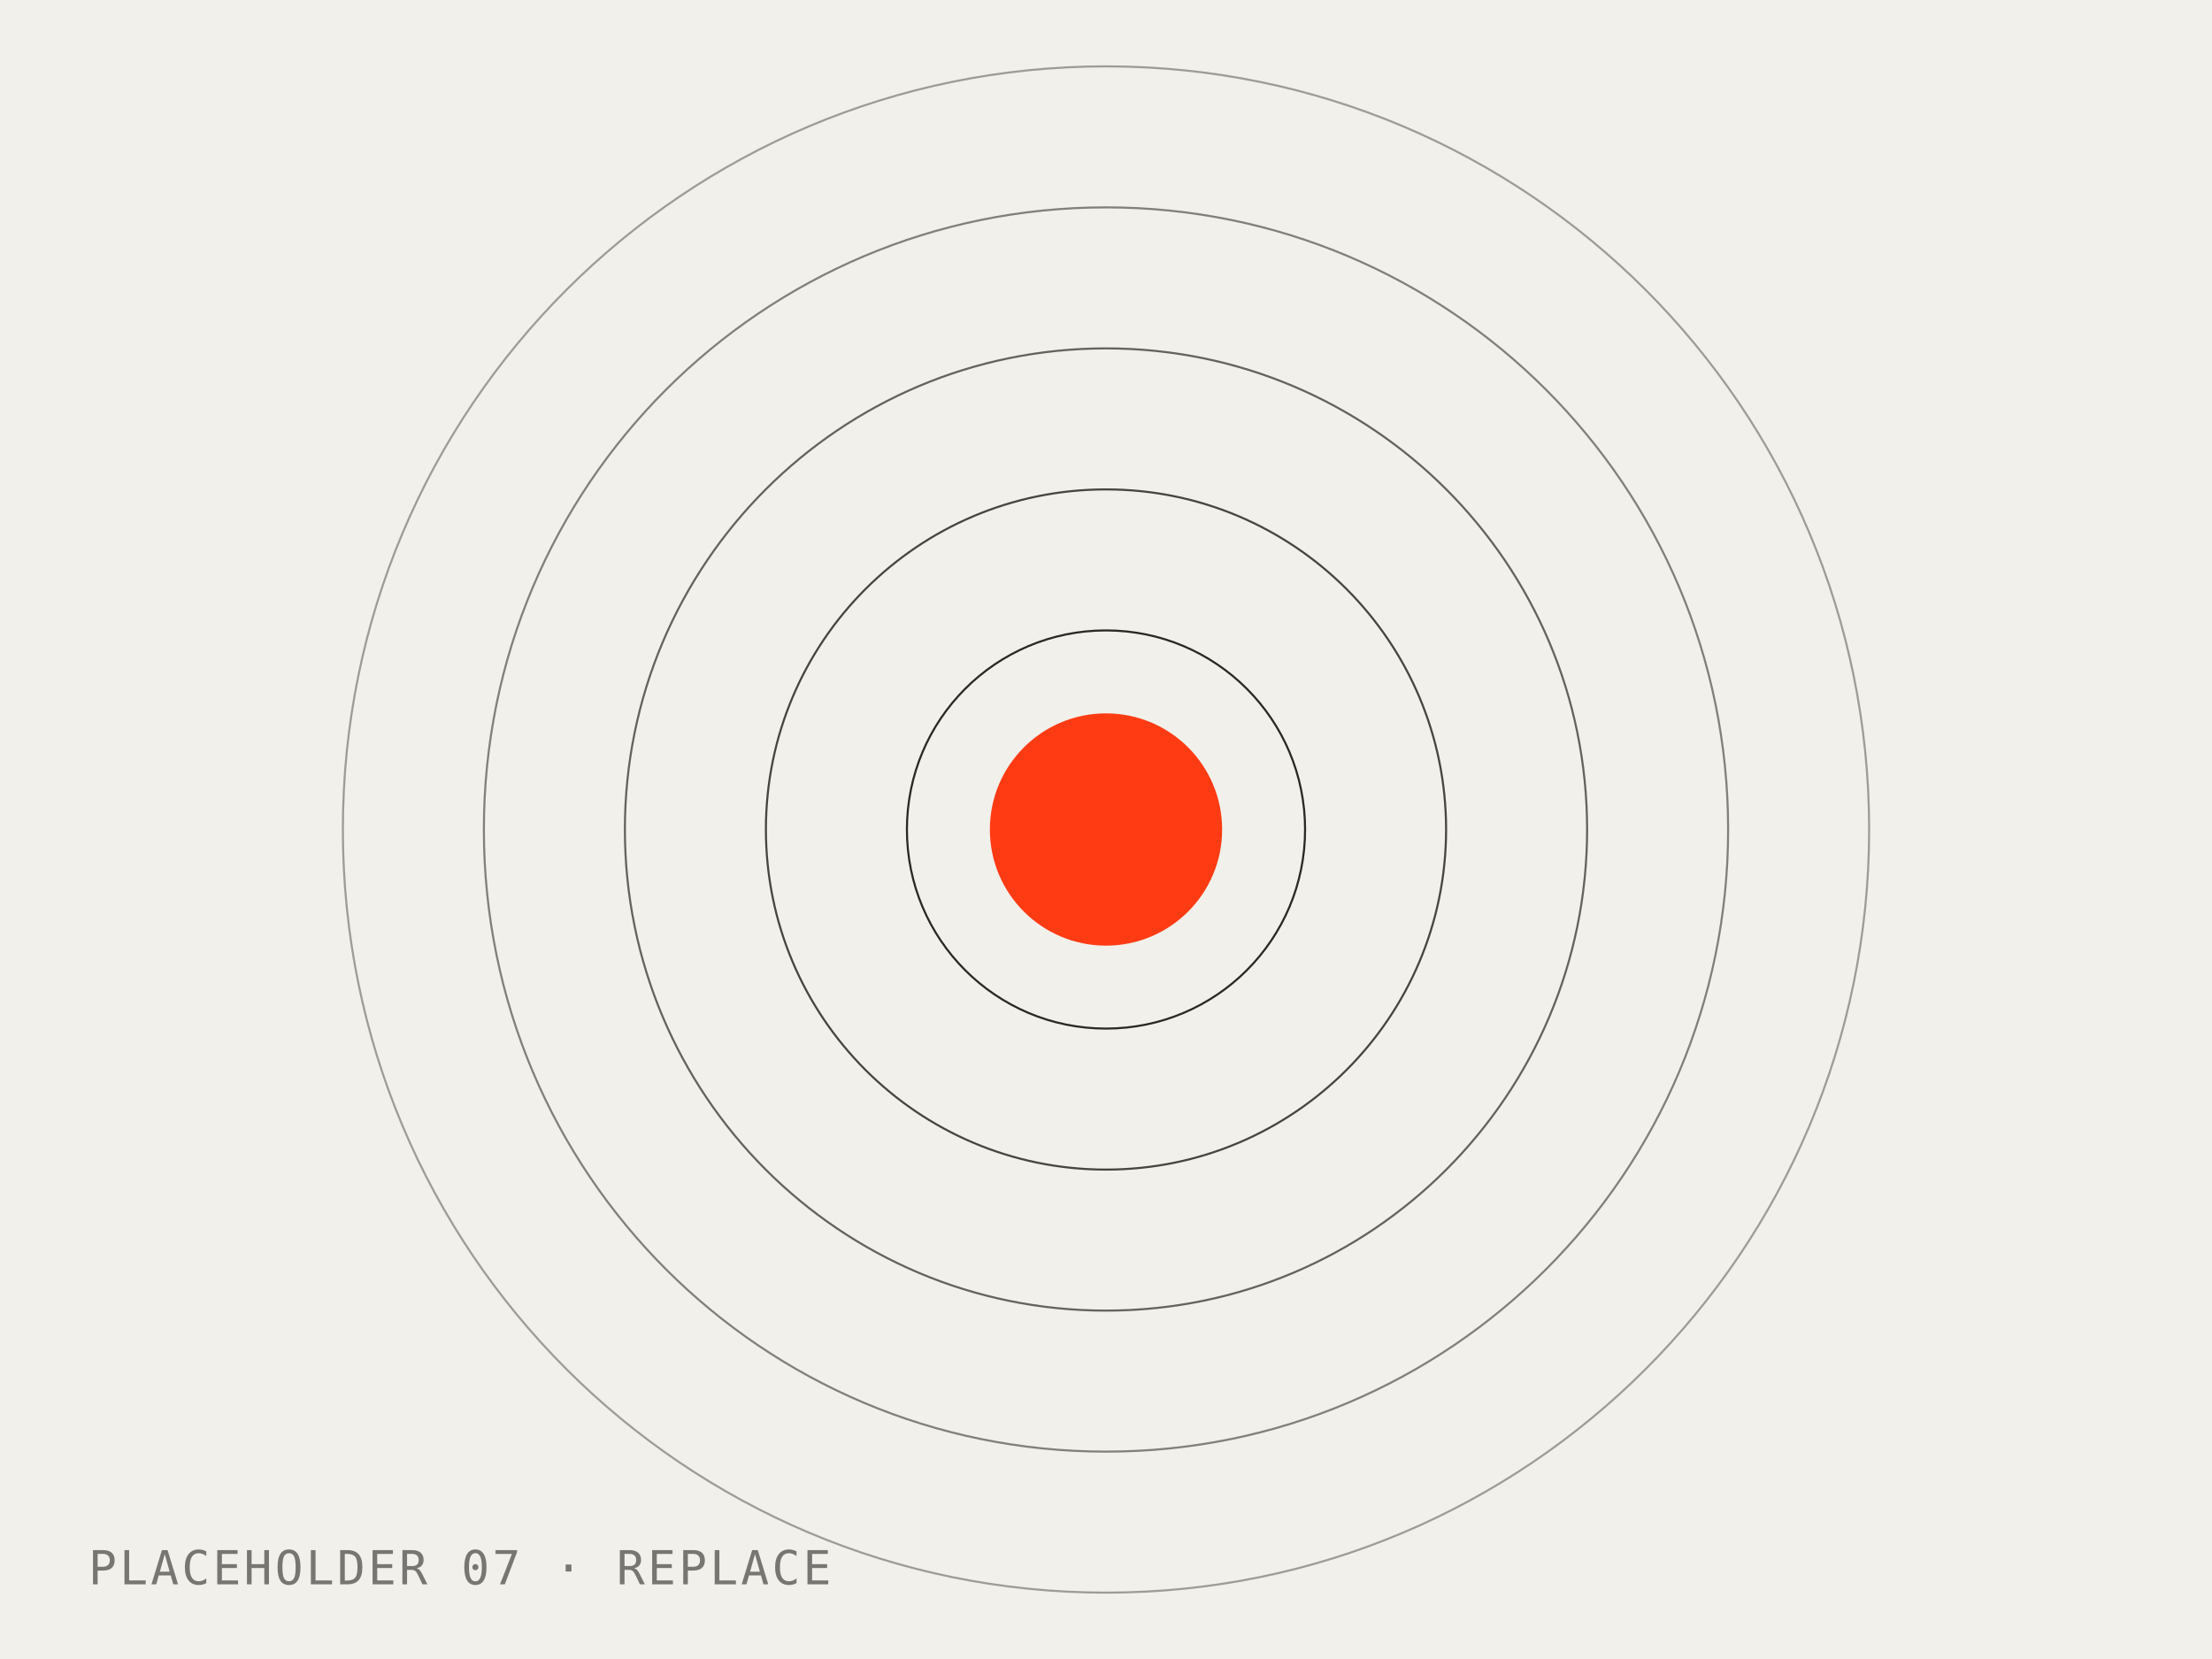
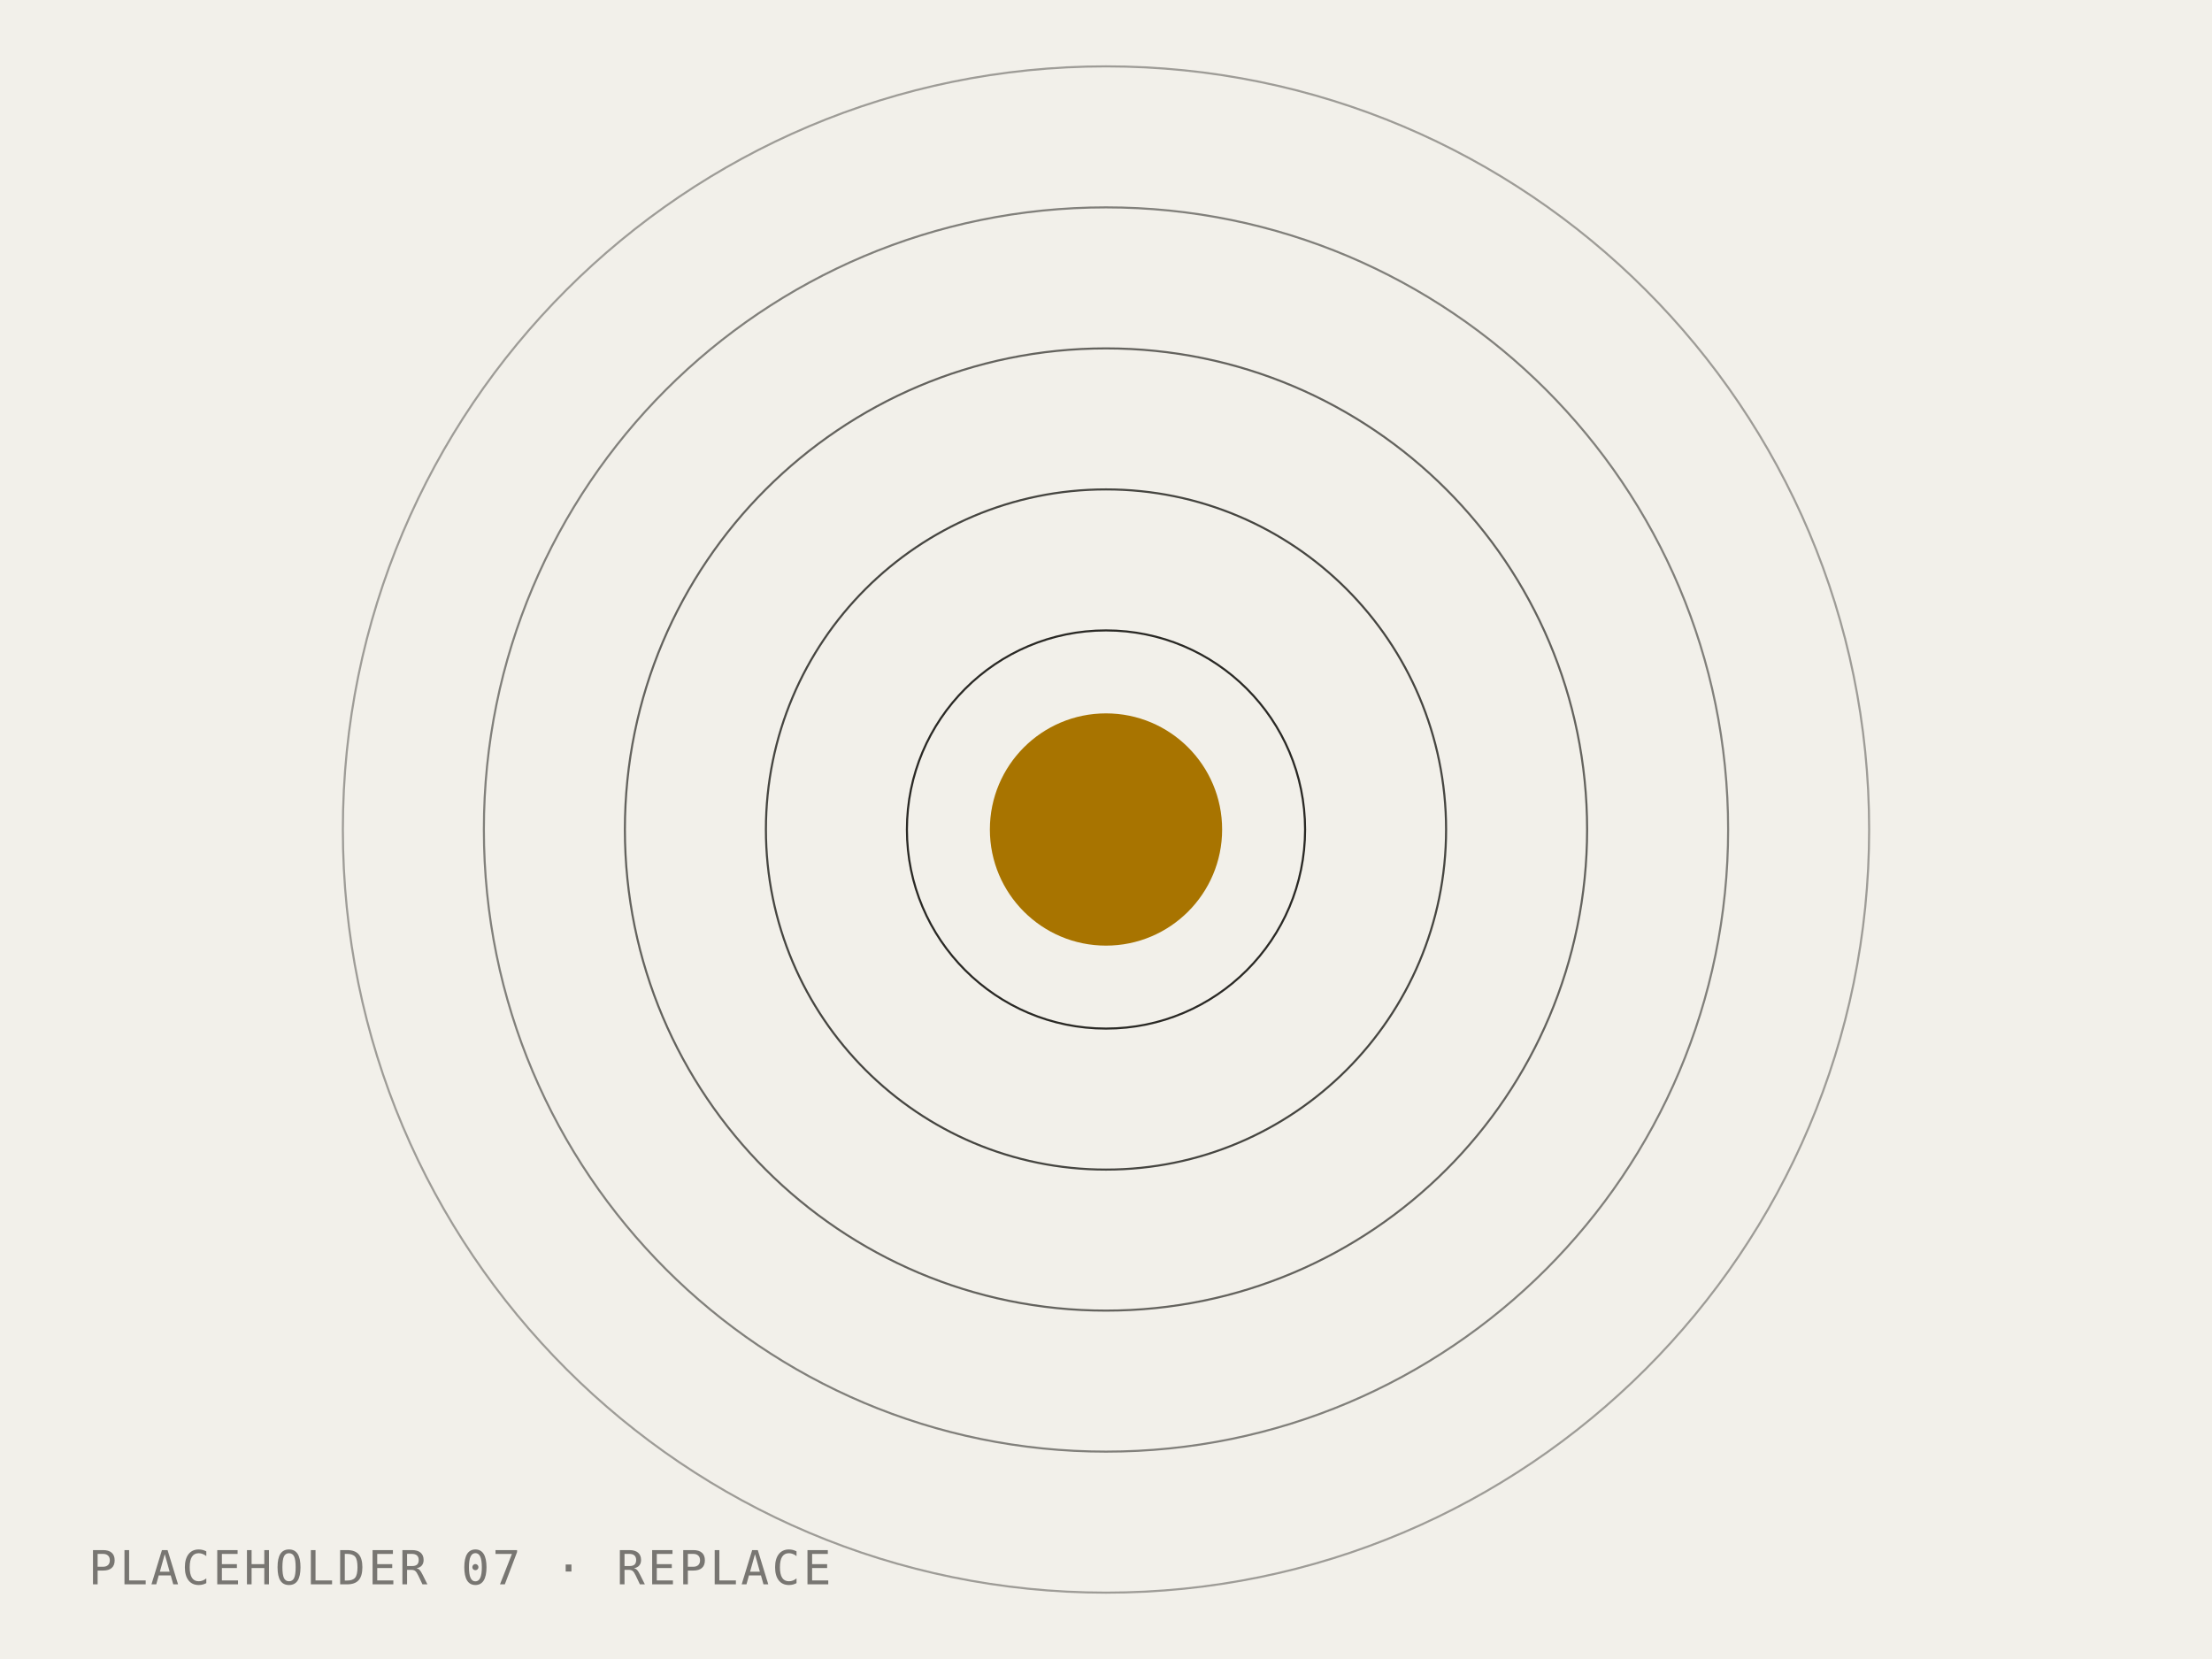
<svg xmlns="http://www.w3.org/2000/svg" viewBox="0 0 1600 1200" width="1600" height="1200" role="img" aria-label="Placeholder image">
  <rect width="1600" height="1200" fill="#f2f0ea" />
  <circle cx="800.0" cy="600.0" r="144" fill="none" stroke="#14130F" stroke-width="1.5" opacity="0.90" />
  <circle cx="800.0" cy="600.0" r="246" fill="none" stroke="#14130F" stroke-width="1.5" opacity="0.77" />
  <circle cx="800.0" cy="600.0" r="348" fill="none" stroke="#14130F" stroke-width="1.5" opacity="0.64" />
  <circle cx="800.0" cy="600.0" r="450" fill="none" stroke="#14130F" stroke-width="1.5" opacity="0.51" />
  <circle cx="800.0" cy="600.0" r="552" fill="none" stroke="#14130F" stroke-width="1.5" opacity="0.38" />
-   <circle cx="800.0" cy="600.0" r="84" fill="#FF3B14" />
+   <circle cx="800.0" cy="600.0" r="84" fill="#A87400" />
  <text x="64" y="1146" fill="#14130F" opacity="0.55" font-family="ui-monospace,SFMono-Regular,Menlo,monospace" font-size="34" letter-spacing="2">PLACEHOLDER 07 · REPLACE</text>
</svg>
